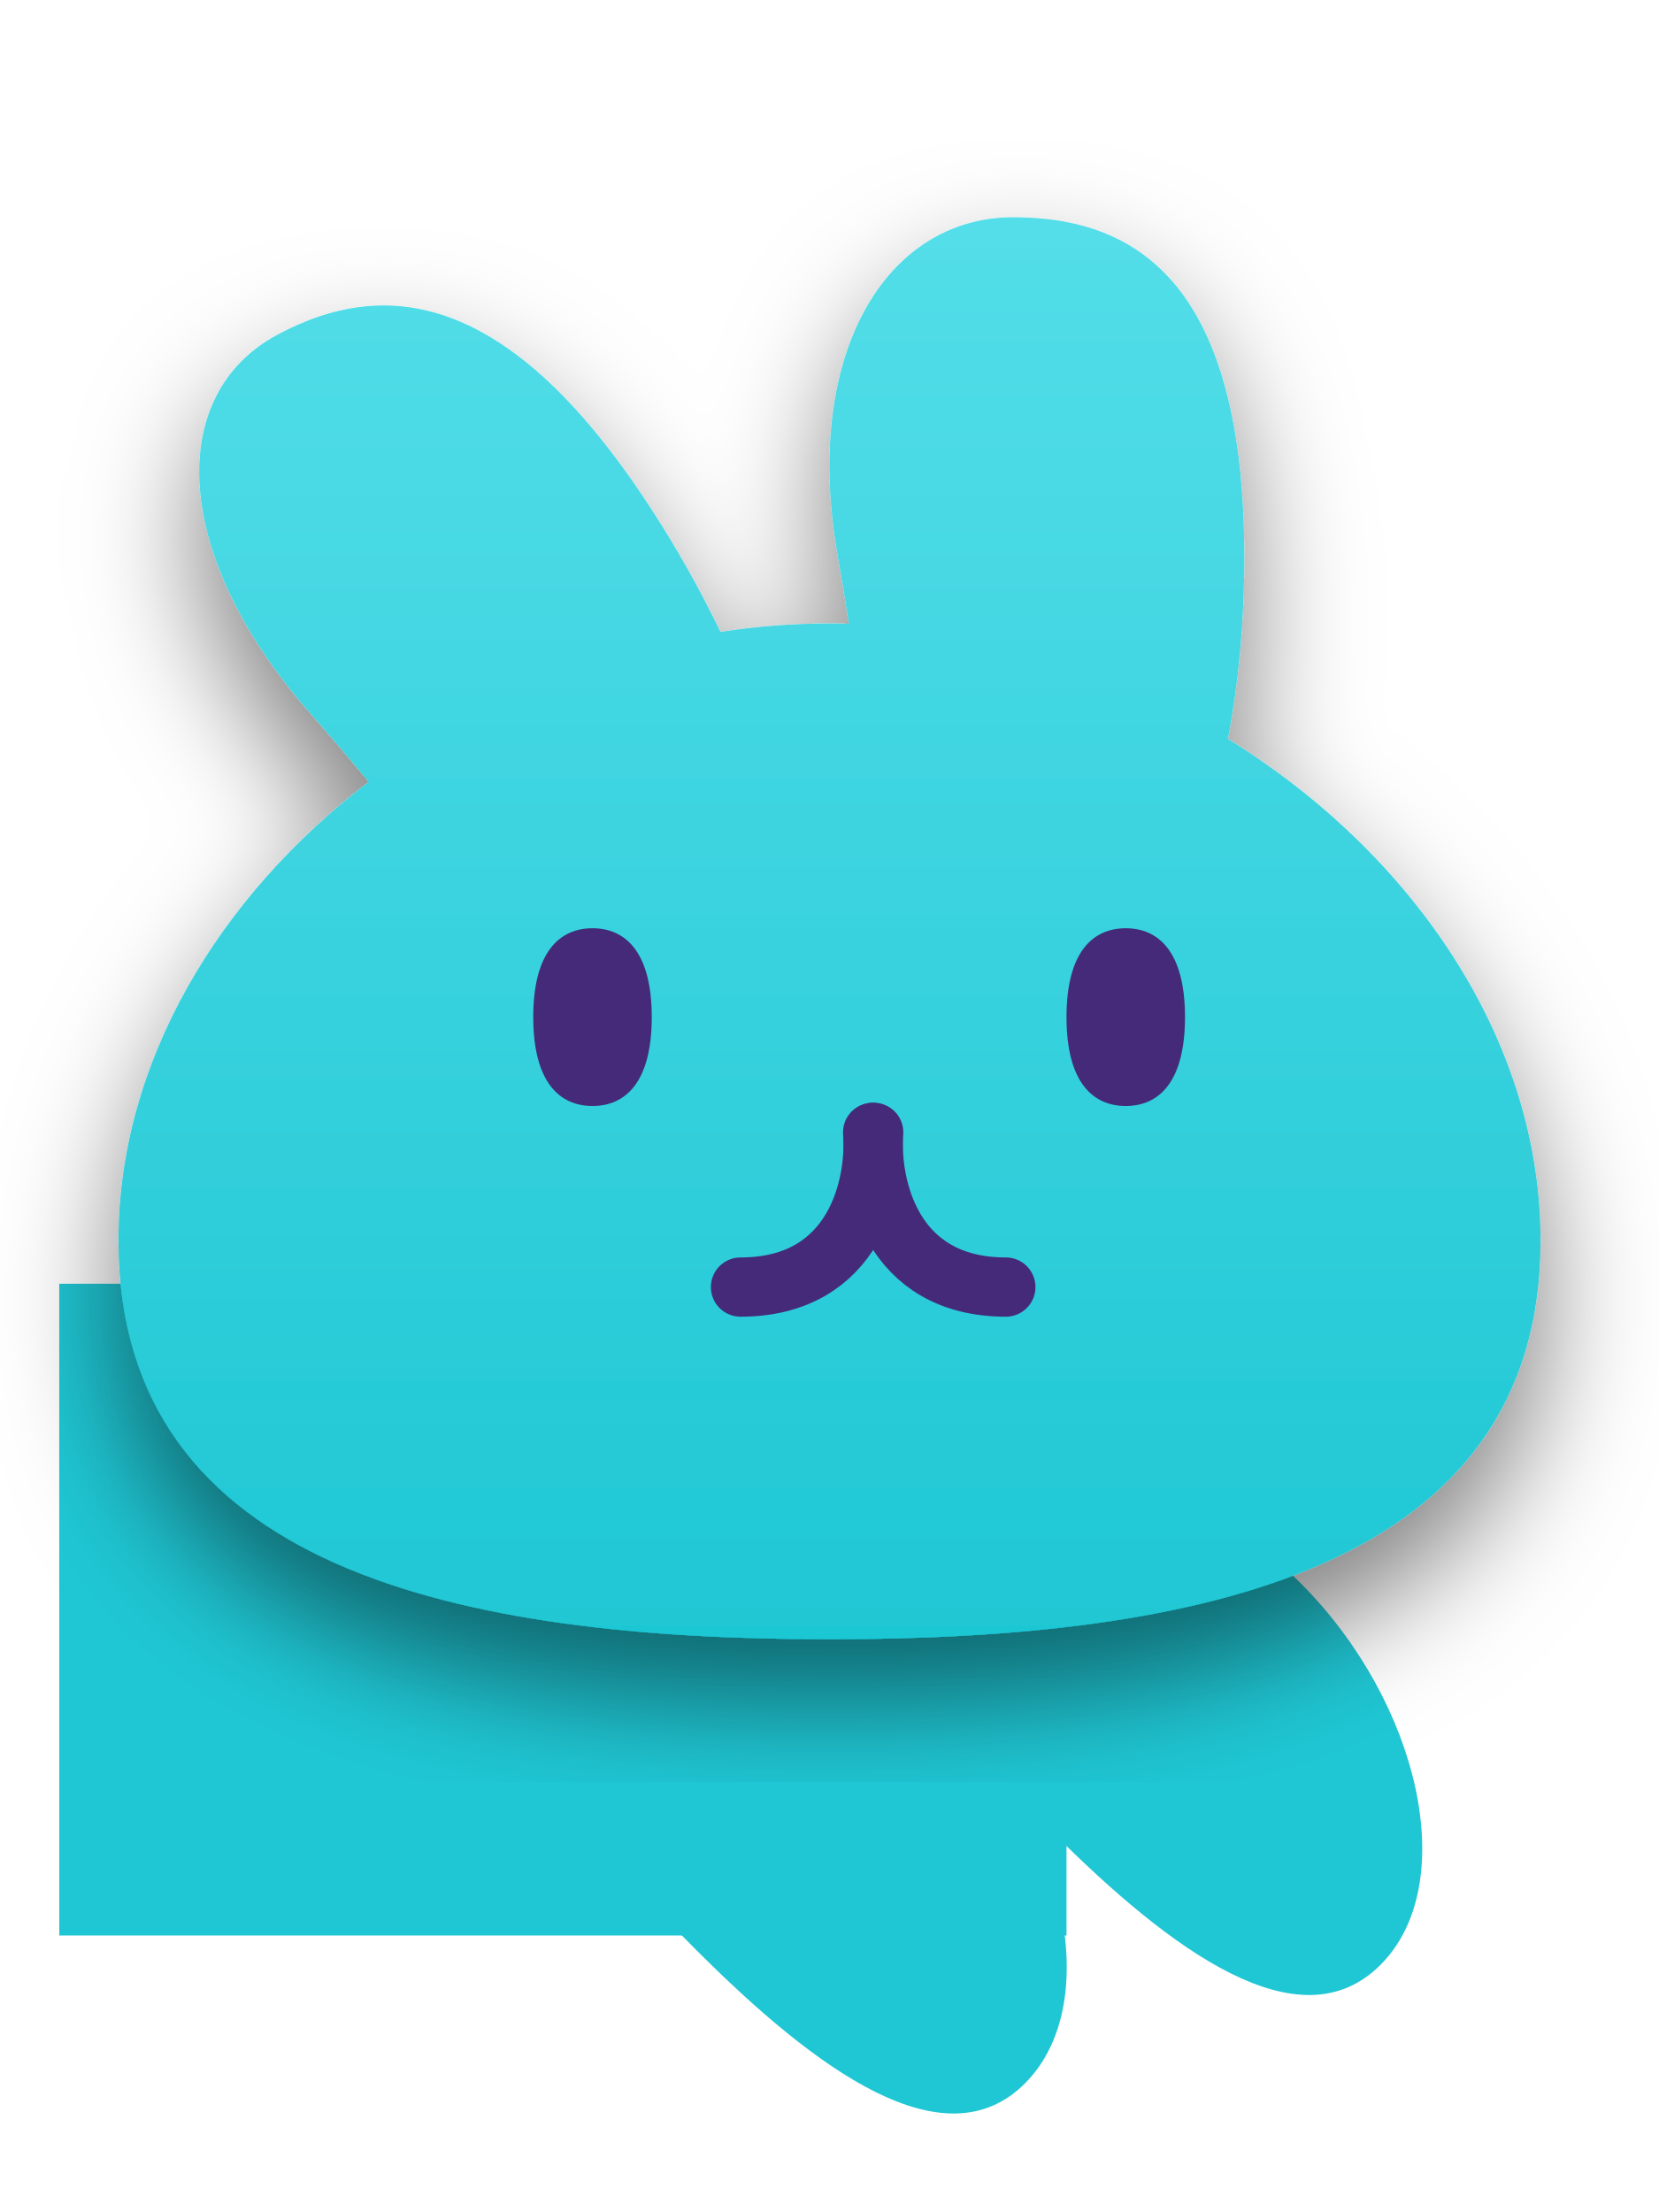
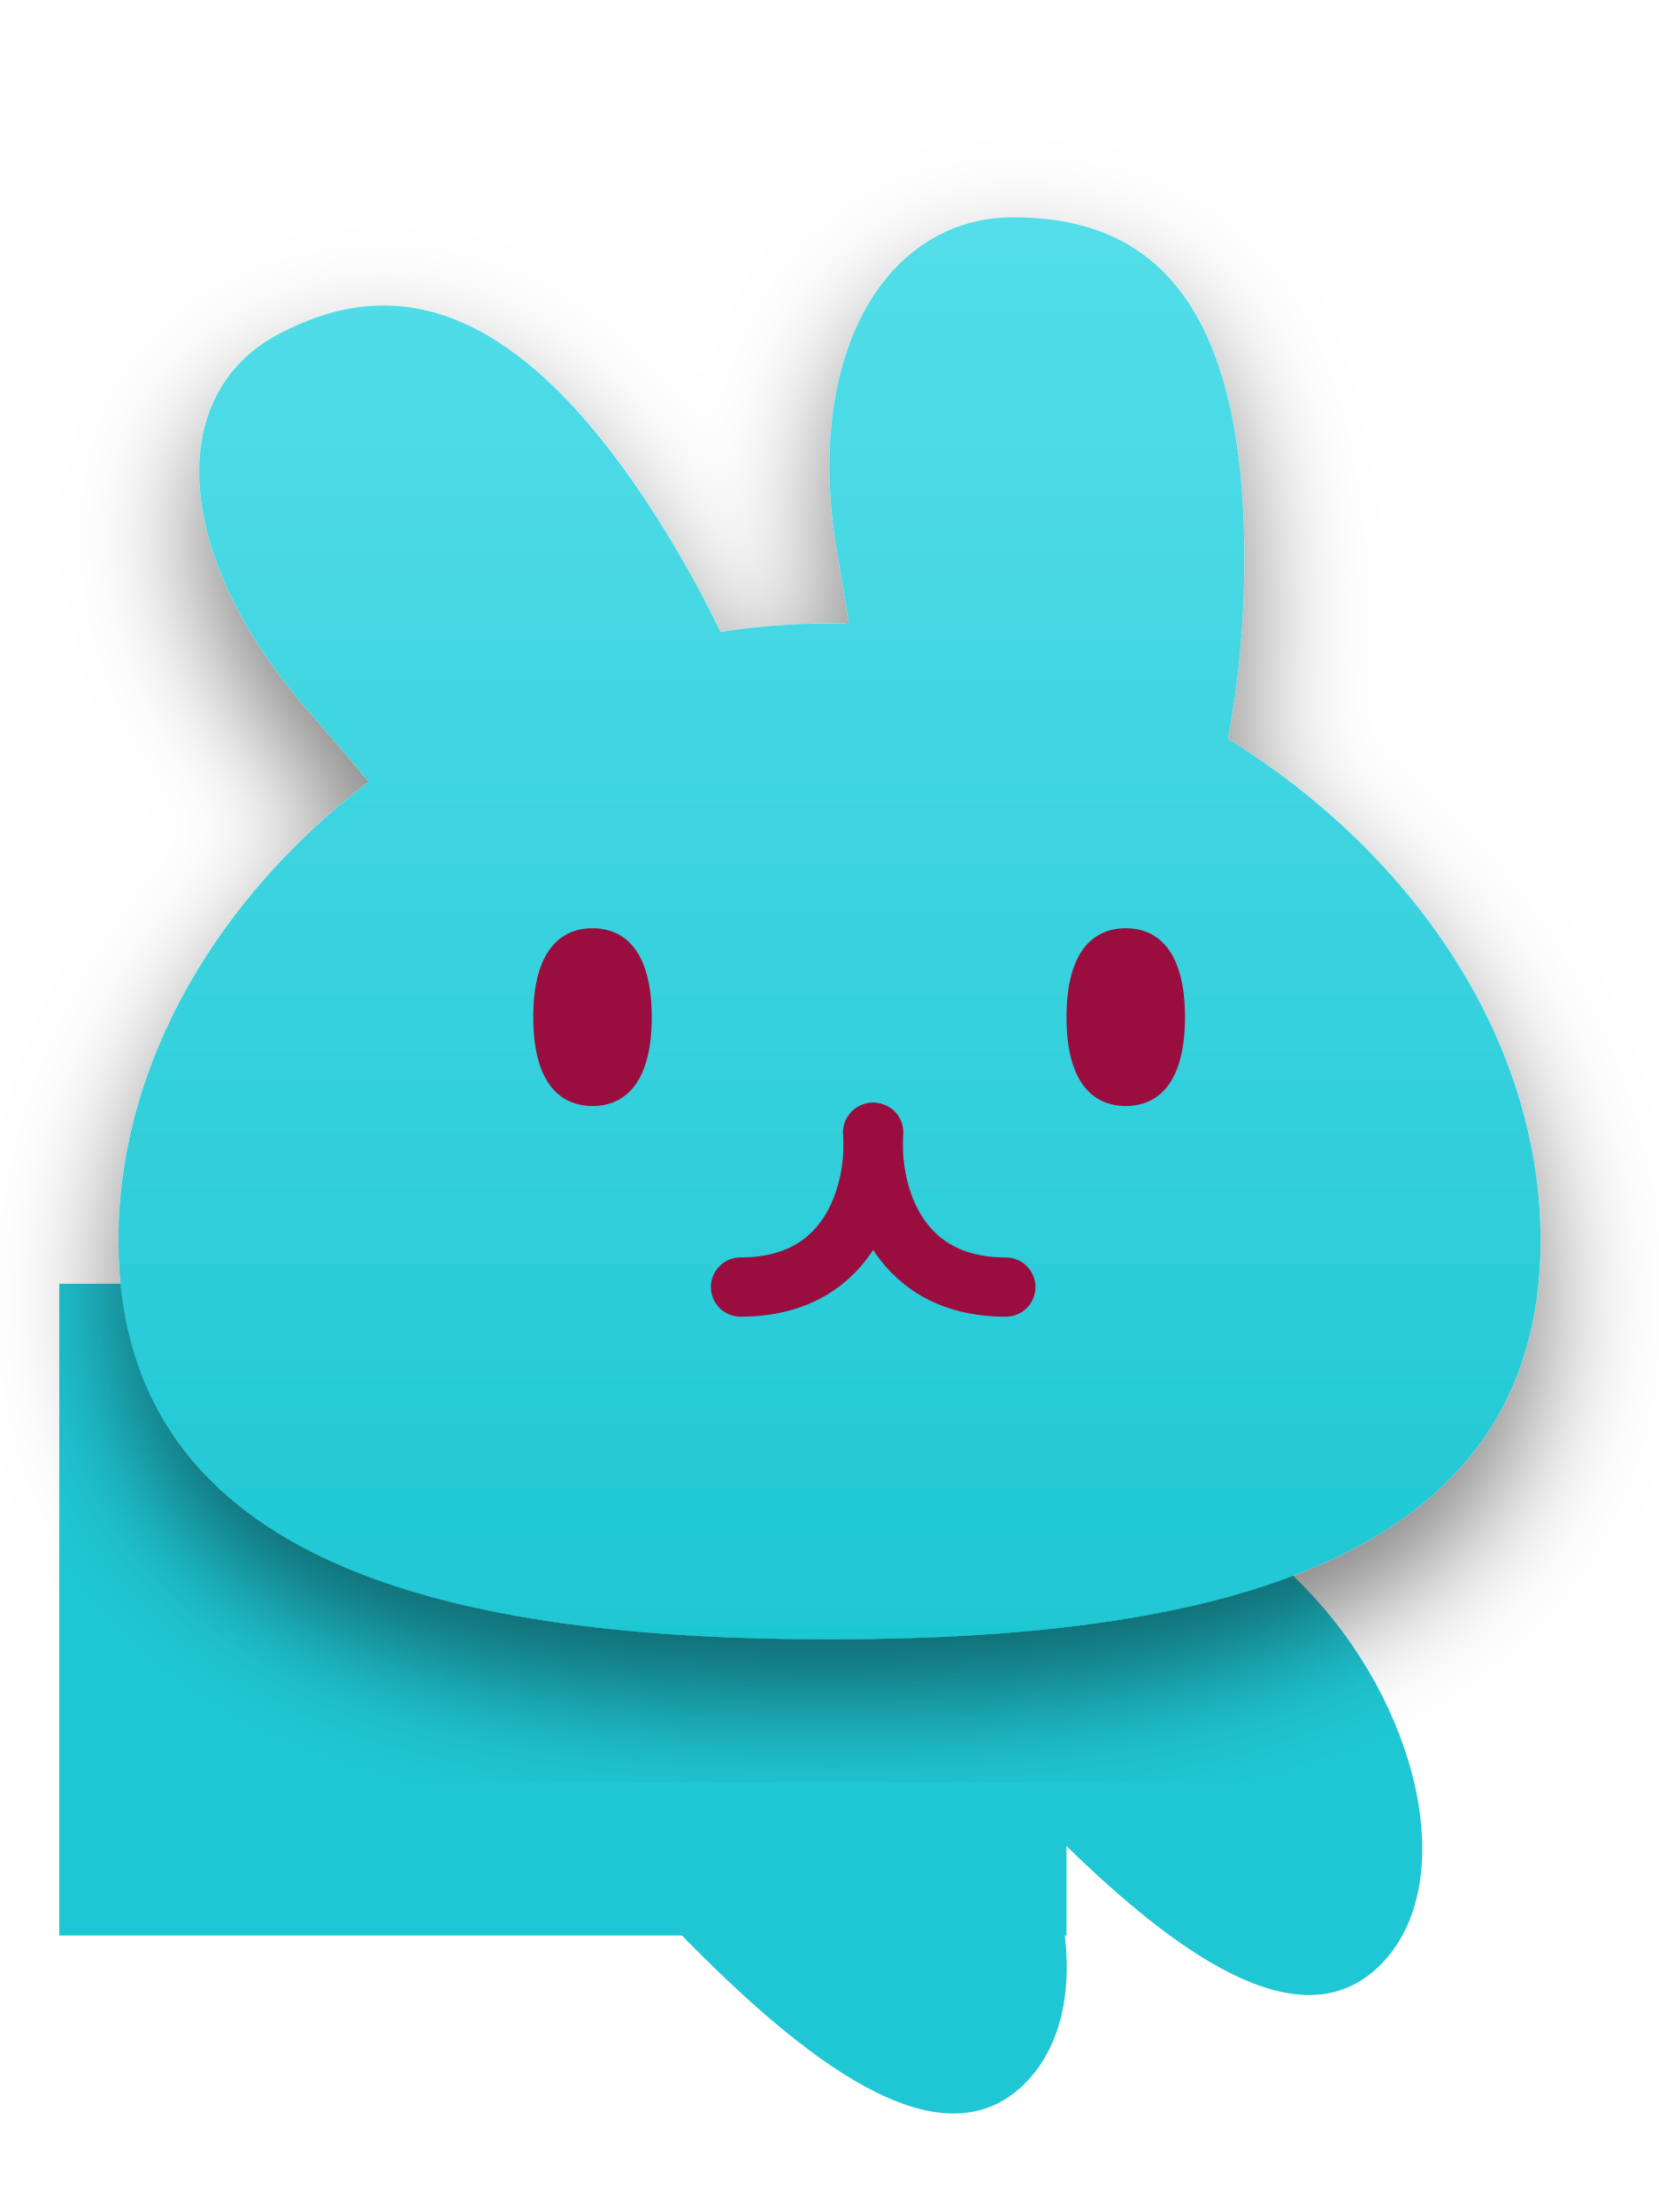
<svg xmlns="http://www.w3.org/2000/svg" width="24" height="32" viewBox="0 0 28 32" fill="none">
  <rect x="1" y="19" width="17" height="11" fill="#1FC7D4" />
  <path d="M9.507 24.706C8.146 26.067 9.738 28.231 11.755 30.249C13.773 32.267 15.938 33.858 17.298 32.497C18.659 31.137 17.968 28.071 15.951 26.053C13.933 24.036 10.868 23.345 9.507 24.706Z" fill="#1FC7D4" />
  <path d="M15.507 22.706C14.146 24.067 15.738 26.231 17.756 28.249C19.773 30.267 21.938 31.858 23.298 30.497C24.659 29.137 23.968 26.071 21.951 24.053C19.933 22.036 16.868 21.345 15.507 22.706Z" fill="#1FC7D4" />
  <g filter="url(#filter0_d)">
    <path fill-rule="evenodd" clip-rule="evenodd" d="M14.146 6.752C14.21 7.109 14.27 7.481 14.328 7.862C14.219 7.859 14.11 7.857 14 7.857C13.38 7.857 12.765 7.905 12.159 7.998C11.879 7.415 11.555 6.822 11.187 6.231C8.699 2.229 6.538 1.987 4.679 2.984C2.819 3.981 2.856 6.676 5.267 9.405C5.581 9.761 5.901 10.14 6.225 10.529C3.69 12.466 2 15.264 2 18.27C2 23.829 7.785 25 14 25C20.215 25 26 23.829 26 18.27C26 14.866 23.832 11.727 20.724 9.805C20.902 8.86 21 7.83 21 6.752C21 2.196 19.255 1 17.102 1C14.95 1 13.526 3.318 14.146 6.752Z" fill="url(#paint0_linear_bunnyhead_main)" />
  </g>
  <g transform="translate(2)">
-     <path d="M12.728 16.445C12.796 17.315 12.445 19.056 10.498 19.056" stroke="#452A7A" stroke-linecap="round" />
-     <path d="M12.746 16.445C12.678 17.315 13.03 19.056 14.976 19.056" stroke="#452A7A" stroke-linecap="round" />
-     <path d="M9 14.5C9 15.605 8.552 16 8 16C7.448 16 7 15.605 7 14.5C7 13.395 7.448 13 8 13C8.552 13 9 13.395 9 14.5Z" fill="#452A7A" />
-     <path d="M18 14.5C18 15.605 17.552 16 17 16C16.448 16 16 15.605 16 14.5C16 13.395 16.448 13 17 13C17.552 13 18 13.395 18 14.5Z" fill="#452A7A" />
+     <path d="M12.728 16.445C12.796 17.315 12.445 19.056 10.498 19.056" stroke="#9a0e3f" stroke-linecap="round" />
+     <path d="M12.746 16.445C12.678 17.315 13.03 19.056 14.976 19.056" stroke="#9a0e3f" stroke-linecap="round" />
+     <path d="M9 14.5C9 15.605 8.552 16 8 16C7.448 16 7 15.605 7 14.5C7 13.395 7.448 13 8 13C8.552 13 9 13.395 9 14.5Z" fill="#9a0e3f" />
+     <path d="M18 14.5C18 15.605 17.552 16 17 16C16.448 16 16 15.605 16 14.5C16 13.395 16.448 13 17 13C17.552 13 18 13.395 18 14.5Z" fill="#9a0e3f" />
  </g>
  <defs>
    <filter id="filter0_d">
      <feFlood flood-opacity="0" result="BackgroundImageFix" />
      <feColorMatrix in="SourceAlpha" type="matrix" values="0 0 0 0 0 0 0 0 0 0 0 0 0 0 0 0 0 0 127 0" />
      <feOffset dy="1" />
      <feGaussianBlur stdDeviation="1" />
      <feColorMatrix type="matrix" values="0 0 0 0 0 0 0 0 0 0 0 0 0 0 0 0 0 0 0.5 0" />
      <feBlend mode="normal" in2="BackgroundImageFix" result="effect1_dropShadow" />
      <feBlend mode="normal" in="SourceGraphic" in2="effect1_dropShadow" result="shape" />
    </filter>
    <linearGradient id="paint0_linear_bunnyhead_main" x1="14" y1="1" x2="14" y2="25" gradientUnits="userSpaceOnUse">
      <stop stop-color="#53DEE9" />
      <stop offset="1" stop-color="#1FC7D4" />
    </linearGradient>
  </defs>
</svg>
